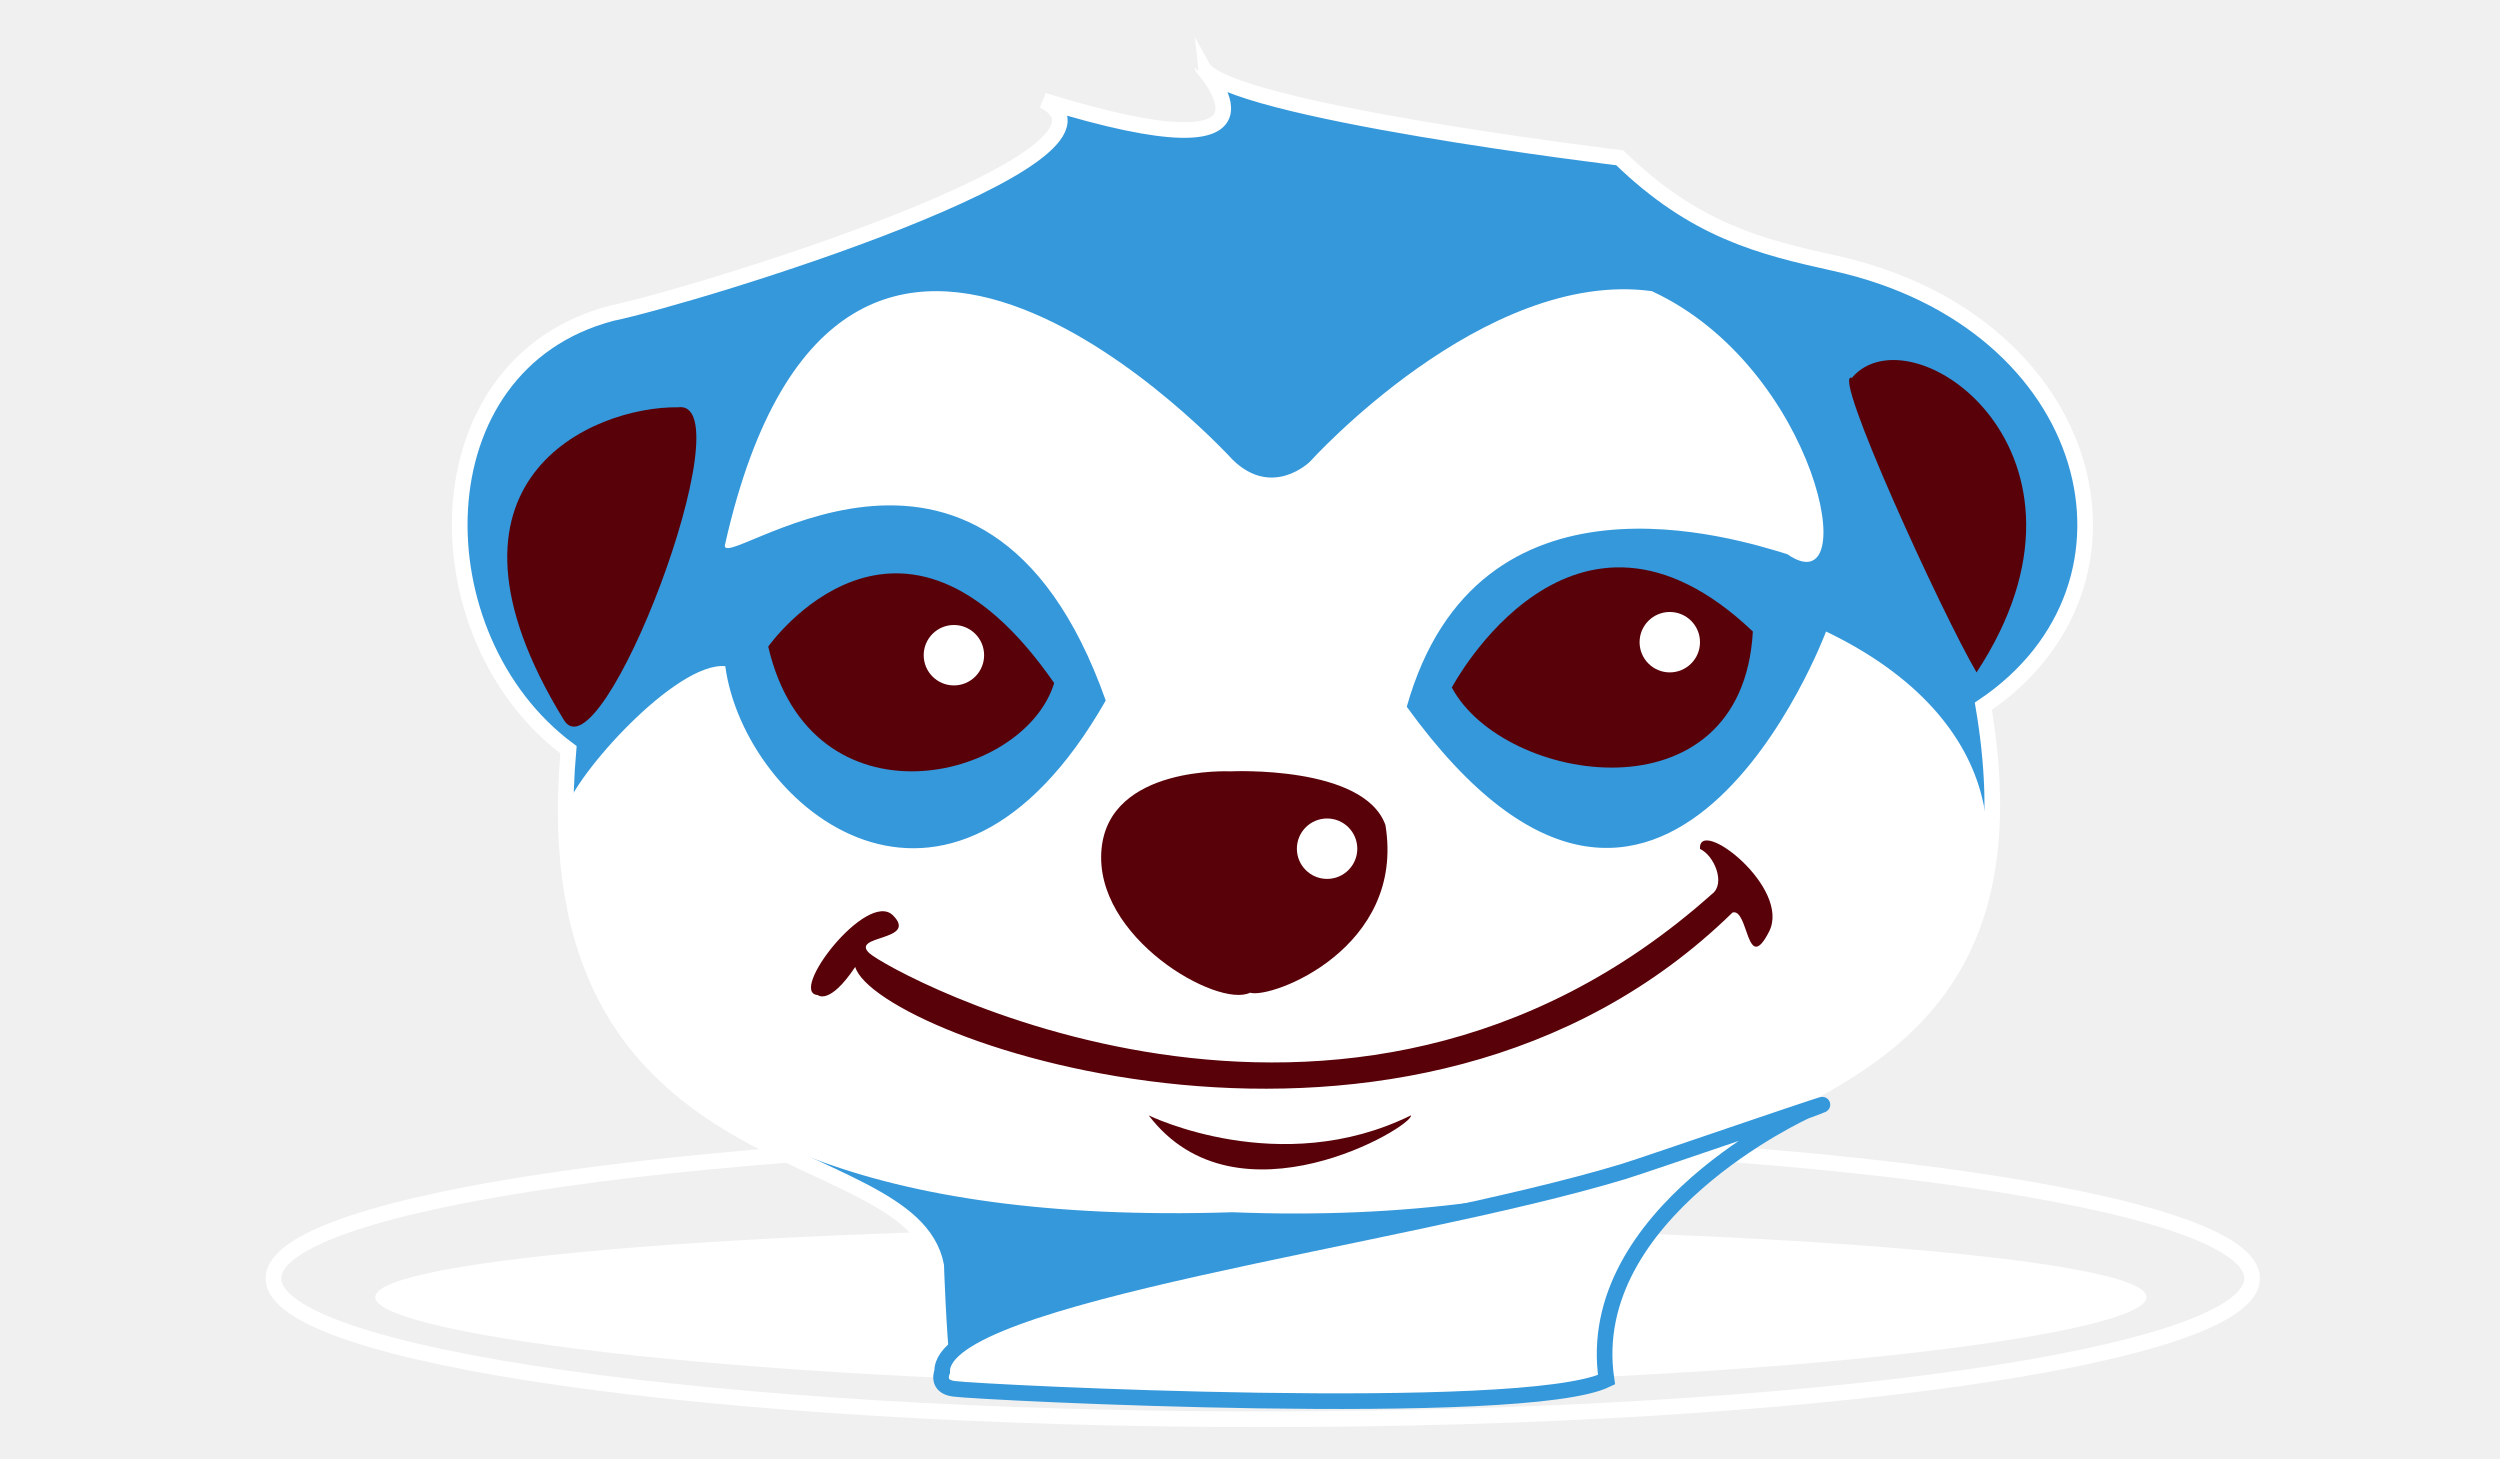
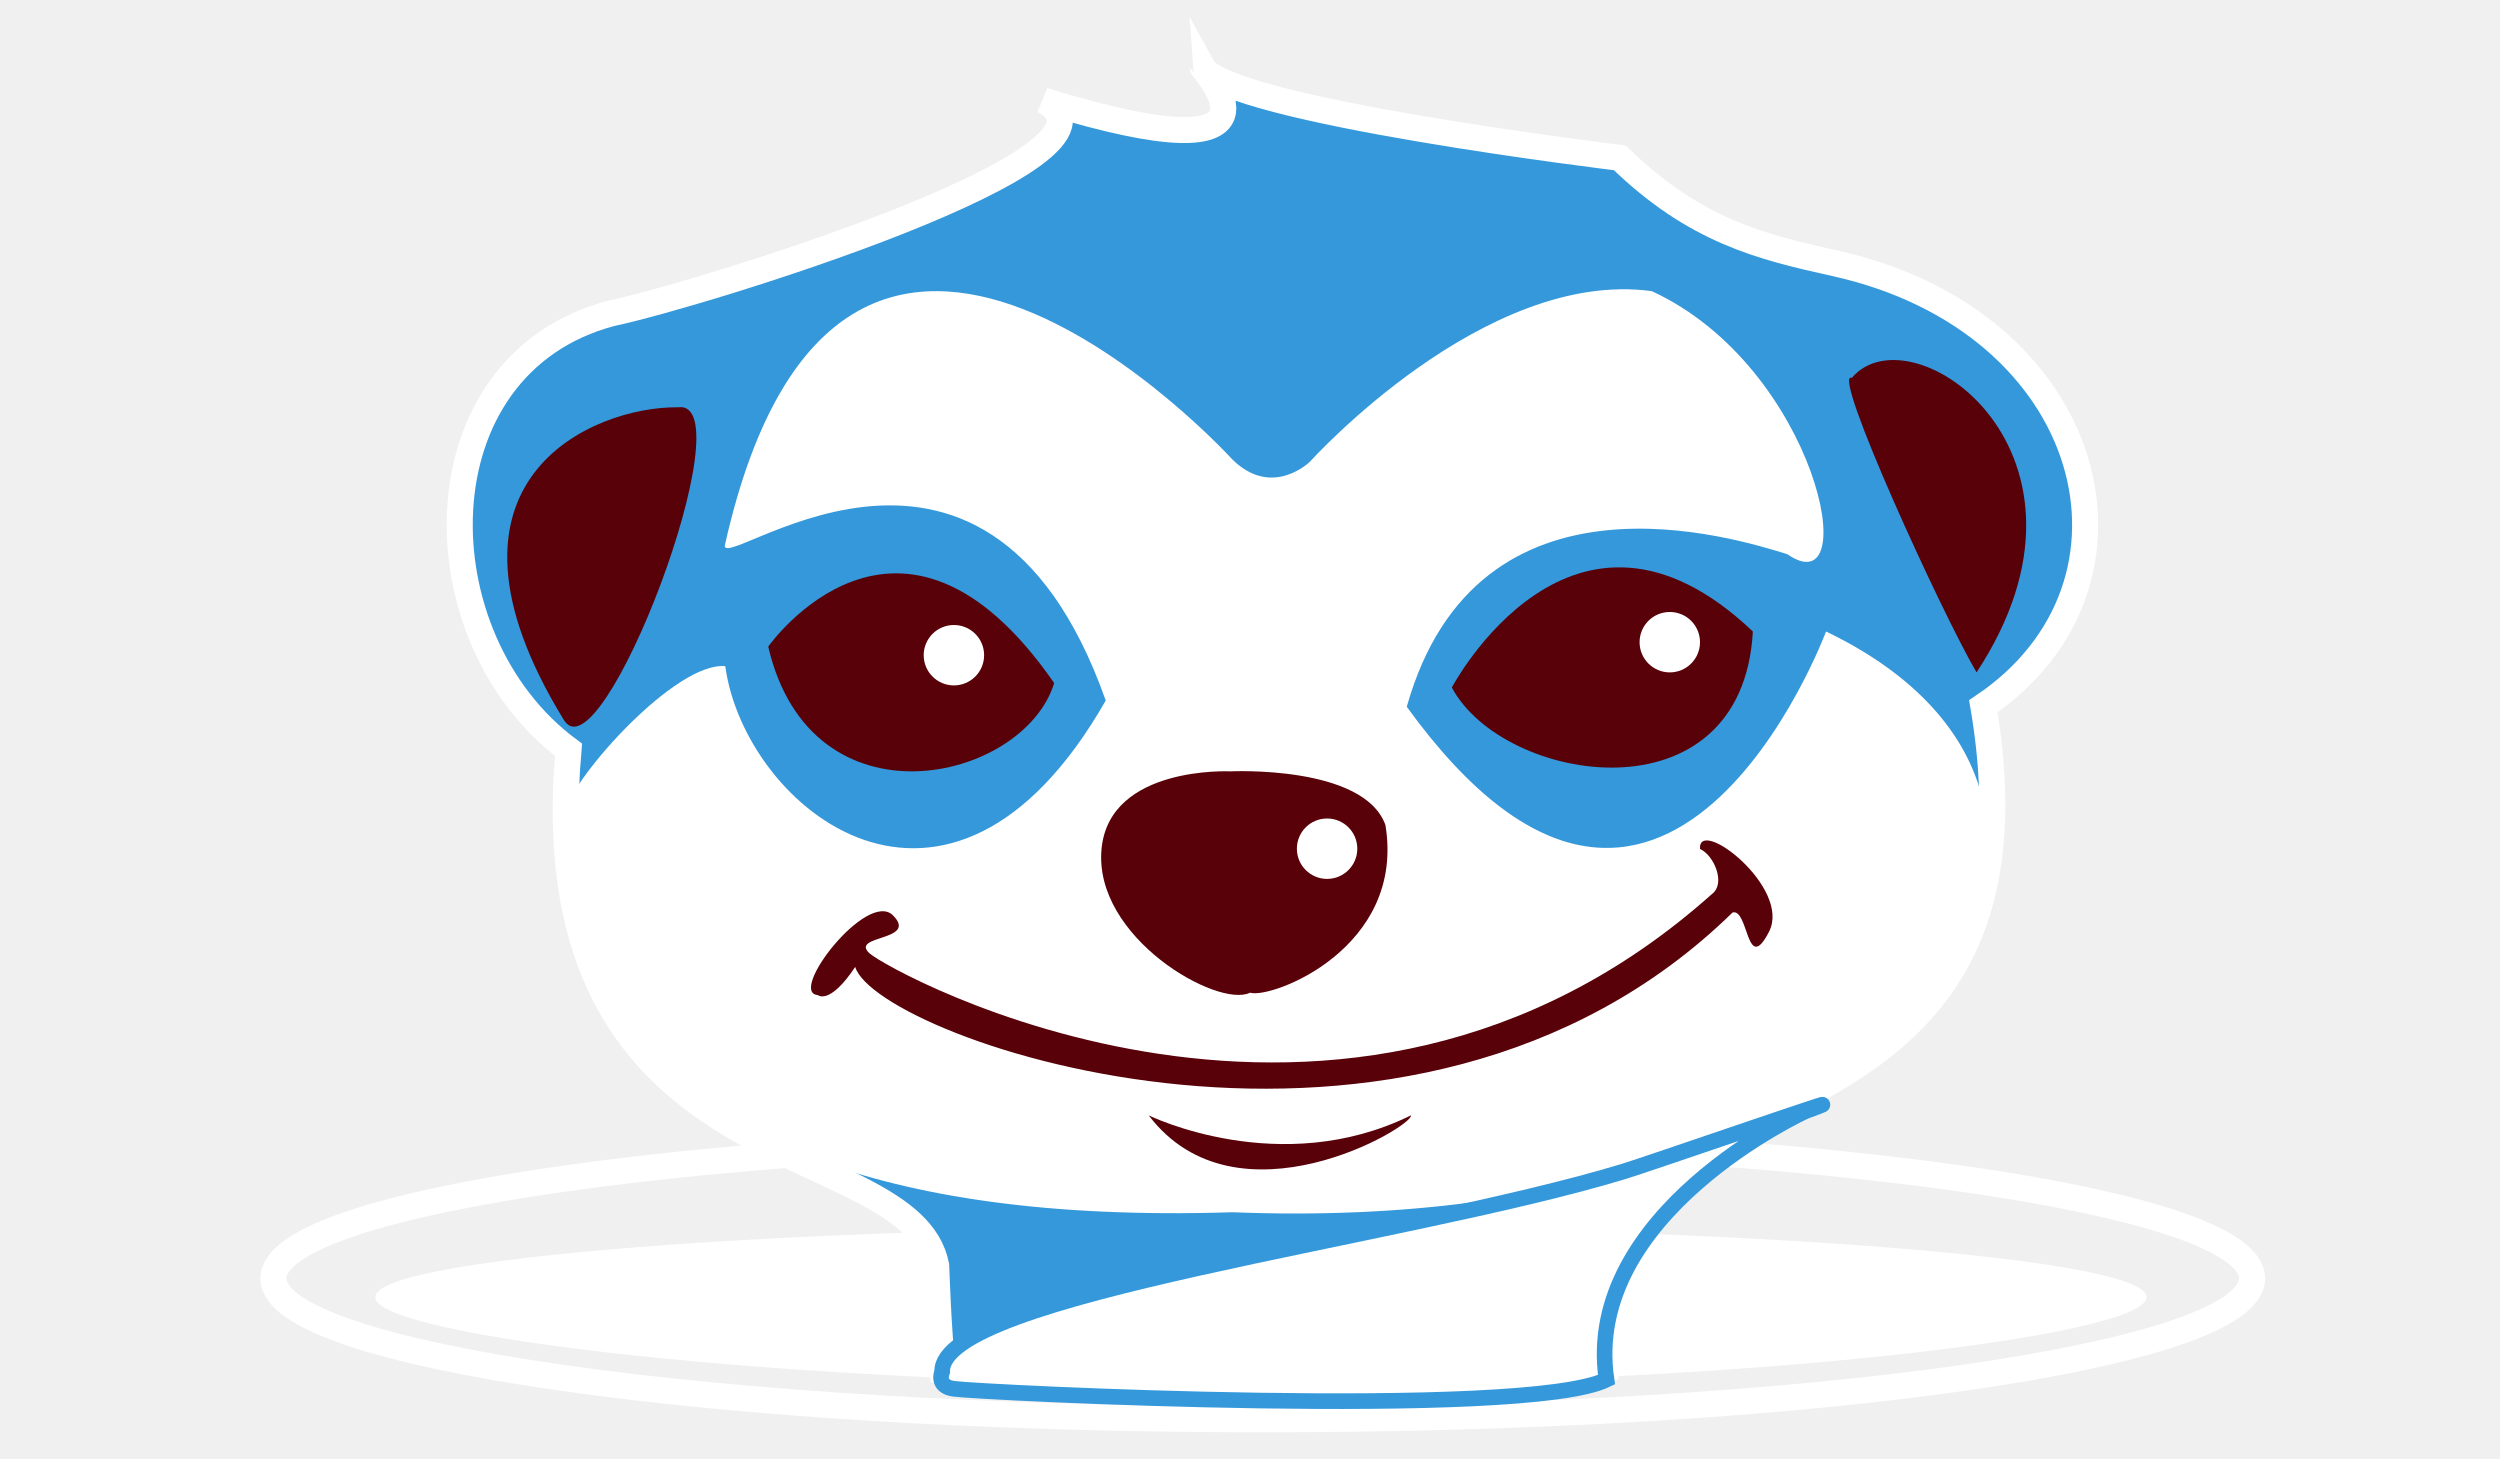
<svg xmlns="http://www.w3.org/2000/svg" version="1.1" x="0px" y="0px" viewBox="0 0 960 560" enable-background="new 0 0 960 560" xml:space="preserve">
  <g id="Calque_2_1_">
</g>
  <g id="Calque_1">
    <ellipse display="none" fill="#1F6389" cx="484.9" cy="314.3" rx="631.2" ry="546.9" />
-     <ellipse fill="none" stroke="#FFFFFF" stroke-width="6" stroke-miterlimit="10" cx="484.9" cy="490.9" rx="379.9" ry="54.1" />
+     <ellipse fill="none" stroke="#FFFFFF" stroke-width="10" stroke-miterlimit="10" cx="484.9" cy="490.9" rx="379.9" ry="54.1" />
    <path fill="#FFFFFF" d="M824.3,498.1c0,14.9-151.6,33.7-339.5,33.7S144.1,513,144.1,498.1s152.3-27,340.1-27   S824.3,483.2,824.3,498.1z" />
-     <path fill="#3498DB" stroke="#FFFFFF" stroke-width="6" stroke-miterlimit="10" d="M400.7,38.6c41.3,21.5-133.7,75-165.9,81.7   c-75.1,19.8-74.3,124.7-16.5,167.6c-14.9,169.2,131.3,146.9,141.2,198.1c0,0,0.8,24.9,2.5,40.5c43.8,7.3,239.7,10.4,254.5,0.2   c0-9.1-1.8,8.7,0.6-40c1.7-75.1,174.2-40.5,144.5-215.5c69.5-46.8,43.8-147.8-57-170.1c-28.4-6.3-53.7-12.4-82.6-40.5   c0,0-151.1-18.2-160.2-34.7C461.8,26.2,502.2,70,400.7,38.6z" />
+     <path fill="#3498DB" stroke="#FFFFFF" stroke-width="10" stroke-miterlimit="10" d="M400.7,38.6c41.3,21.5-133.7,75-165.9,81.7   c-75.1,19.8-74.3,124.7-16.5,167.6c-14.9,169.2,131.3,146.9,141.2,198.1c0,0,0.8,24.9,2.5,40.5c43.8,7.3,239.7,10.4,254.5,0.2   c0-9.1-1.8,8.7,0.6-40c1.7-75.1,174.2-40.5,144.5-215.5c69.5-46.8,43.8-147.8-57-170.1c-28.4-6.3-53.7-12.4-82.6-40.5   c0,0-151.1-18.2-160.2-34.7C461.8,26.2,502.2,70,400.7,38.6z" />
    <path fill="#FFFFFF" d="M473.3,176.5c0,0-150.2-165.1-194.8,32.2c-5,14.9,99.1-72.6,146.1,60.3c-60.3,105.7-138.7,41.3-146.1-13.2   c-19-1.7-58,42.1-61.3,55.3c0,0-28.7,163.5,256.1,154.4C740,476.2,839,308.6,701.2,242.5c0,0-61.9,165.9-161,28.9   c27.2-96.6,127.1-64.4,146.1-58.6c29.7,20.6,11.6-71.6-52-101C569.9,103,503,177.3,503,177.3S488.6,191.5,473.3,176.5z" />
    <ellipse fill="#FFFFFF" cx="484.9" cy="357.1" rx="109" ry="72.3" />
    <path fill="#590108" d="M441.1,428.3c0,0,50.4,24.8,100.7,0C543,432.4,475,472.9,441.1,428.3z" />
    <path fill="#590108" d="M472.5,296.2c0,0-46.4-2.3-49.5,29.7c-3.3,34.1,44.7,61.4,57,55.3c8.3,2.5,59.8-17.1,52-64.4   C523.7,293.7,472.5,296.2,472.5,296.2z" />
    <path fill="#590108" d="M295,248.3c0,0,50.4-71.8,109.8,14C393.2,300.3,311.5,319.3,295,248.3z" />
    <path fill="#590108" d="M557.5,264c0,0,46.2-87.5,115.6-21.5C669,316,577.3,301.1,557.5,264z" />
    <circle fill="#FFFFFF" cx="509.6" cy="325.9" r="11.6" />
    <circle fill="#FFFFFF" cx="366.3" cy="251.6" r="11.6" />
    <circle fill="#FFFFFF" cx="641.2" cy="246.6" r="11.6" />
    <path fill="#590108" d="M260.3,156.4c-32.5-0.4-100.1,27.9-44,119.7C230.5,301.6,287.1,152.6,260.3,156.4z" />
    <path fill="#590108" d="M711.1,145.1c22.8-27,103.2,28.9,47.9,113.1C745.7,235.6,702.8,141.8,711.1,145.1z" />
    <path fill="#590108" d="M314,382.1c-11.6-0.9,19-40.5,28.9-30.6c9.9,9.9-16.5,7.5-9.1,14.5c7.4,7,181.9,103.8,323.6-22.7   c5.4-4,0.8-14.9-4.6-17.3c-0.8-12.8,35.2,14.9,26.5,31.8c-8.7,16.9-7.8-9.1-14-7.4C541.8,471.2,336.7,399,328.4,371.3   C318.5,386.2,314,382.1,314,382.1z" />
    <path fill="#FFFFFF" stroke="#3498DB" stroke-width="6" stroke-miterlimit="10" d="M693.3,426.7c31.7-11.6-62.2,20.9-70,23.2   c-85.9,26-262.3,47.2-261.5,76.8c0,0-2.5,5.7,4.5,6.6c10,1.4,219,11.8,250.6-3.5C607.4,465.9,693.3,426.7,693.3,426.7z" />
  </g>
</svg>
